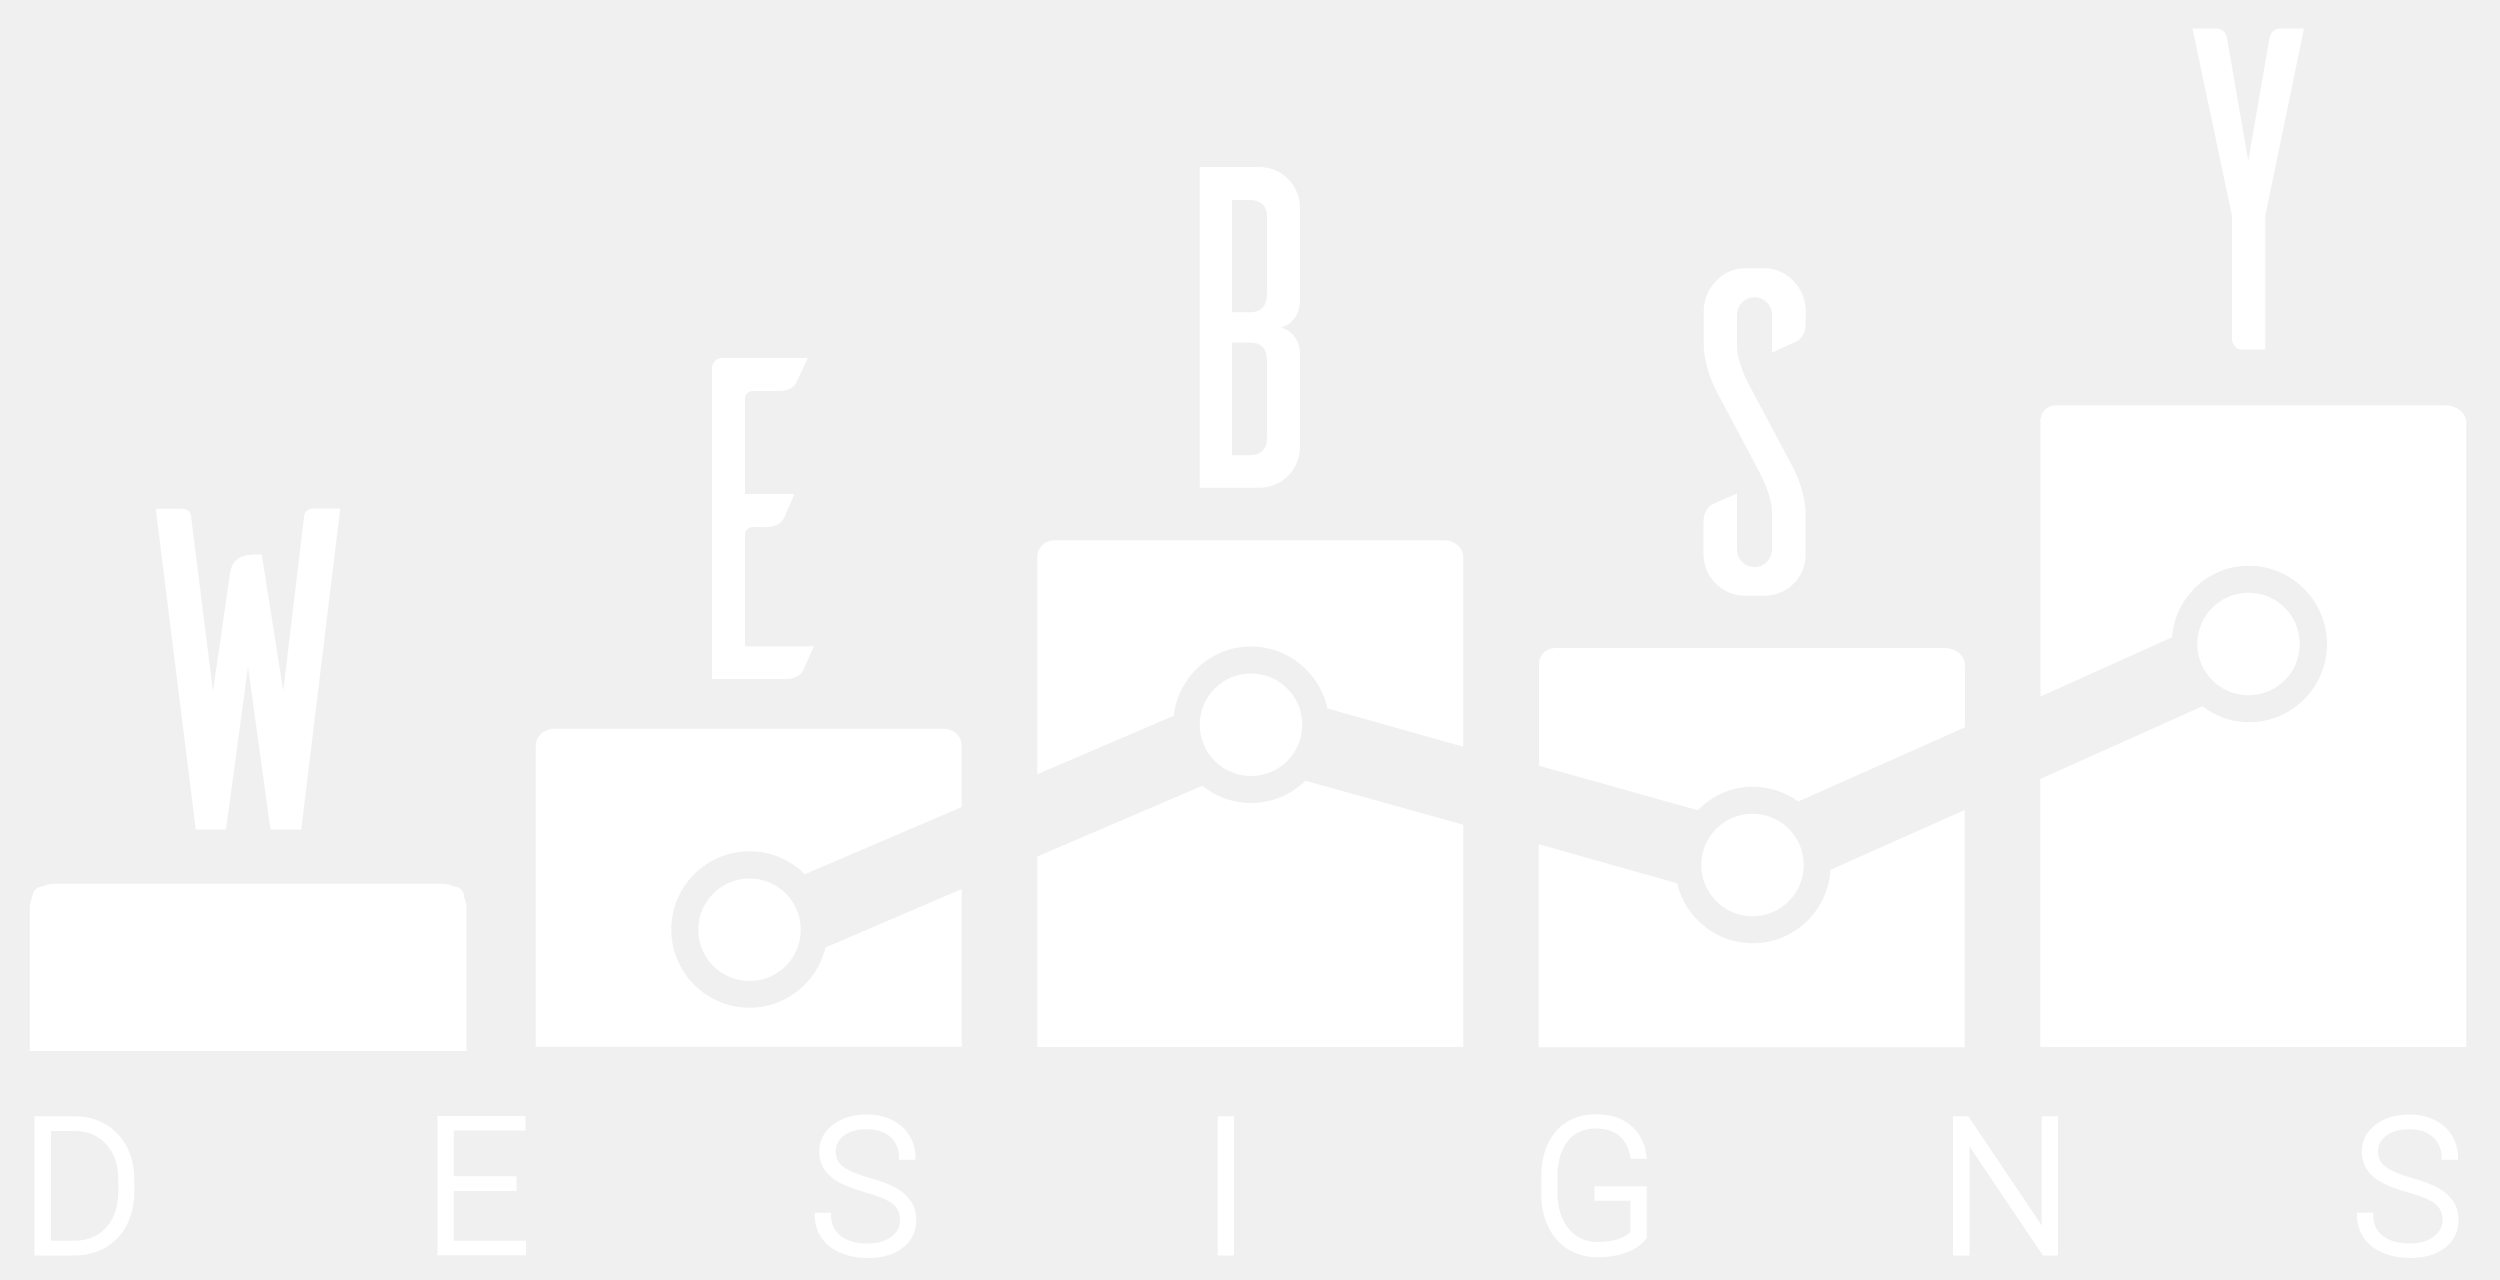
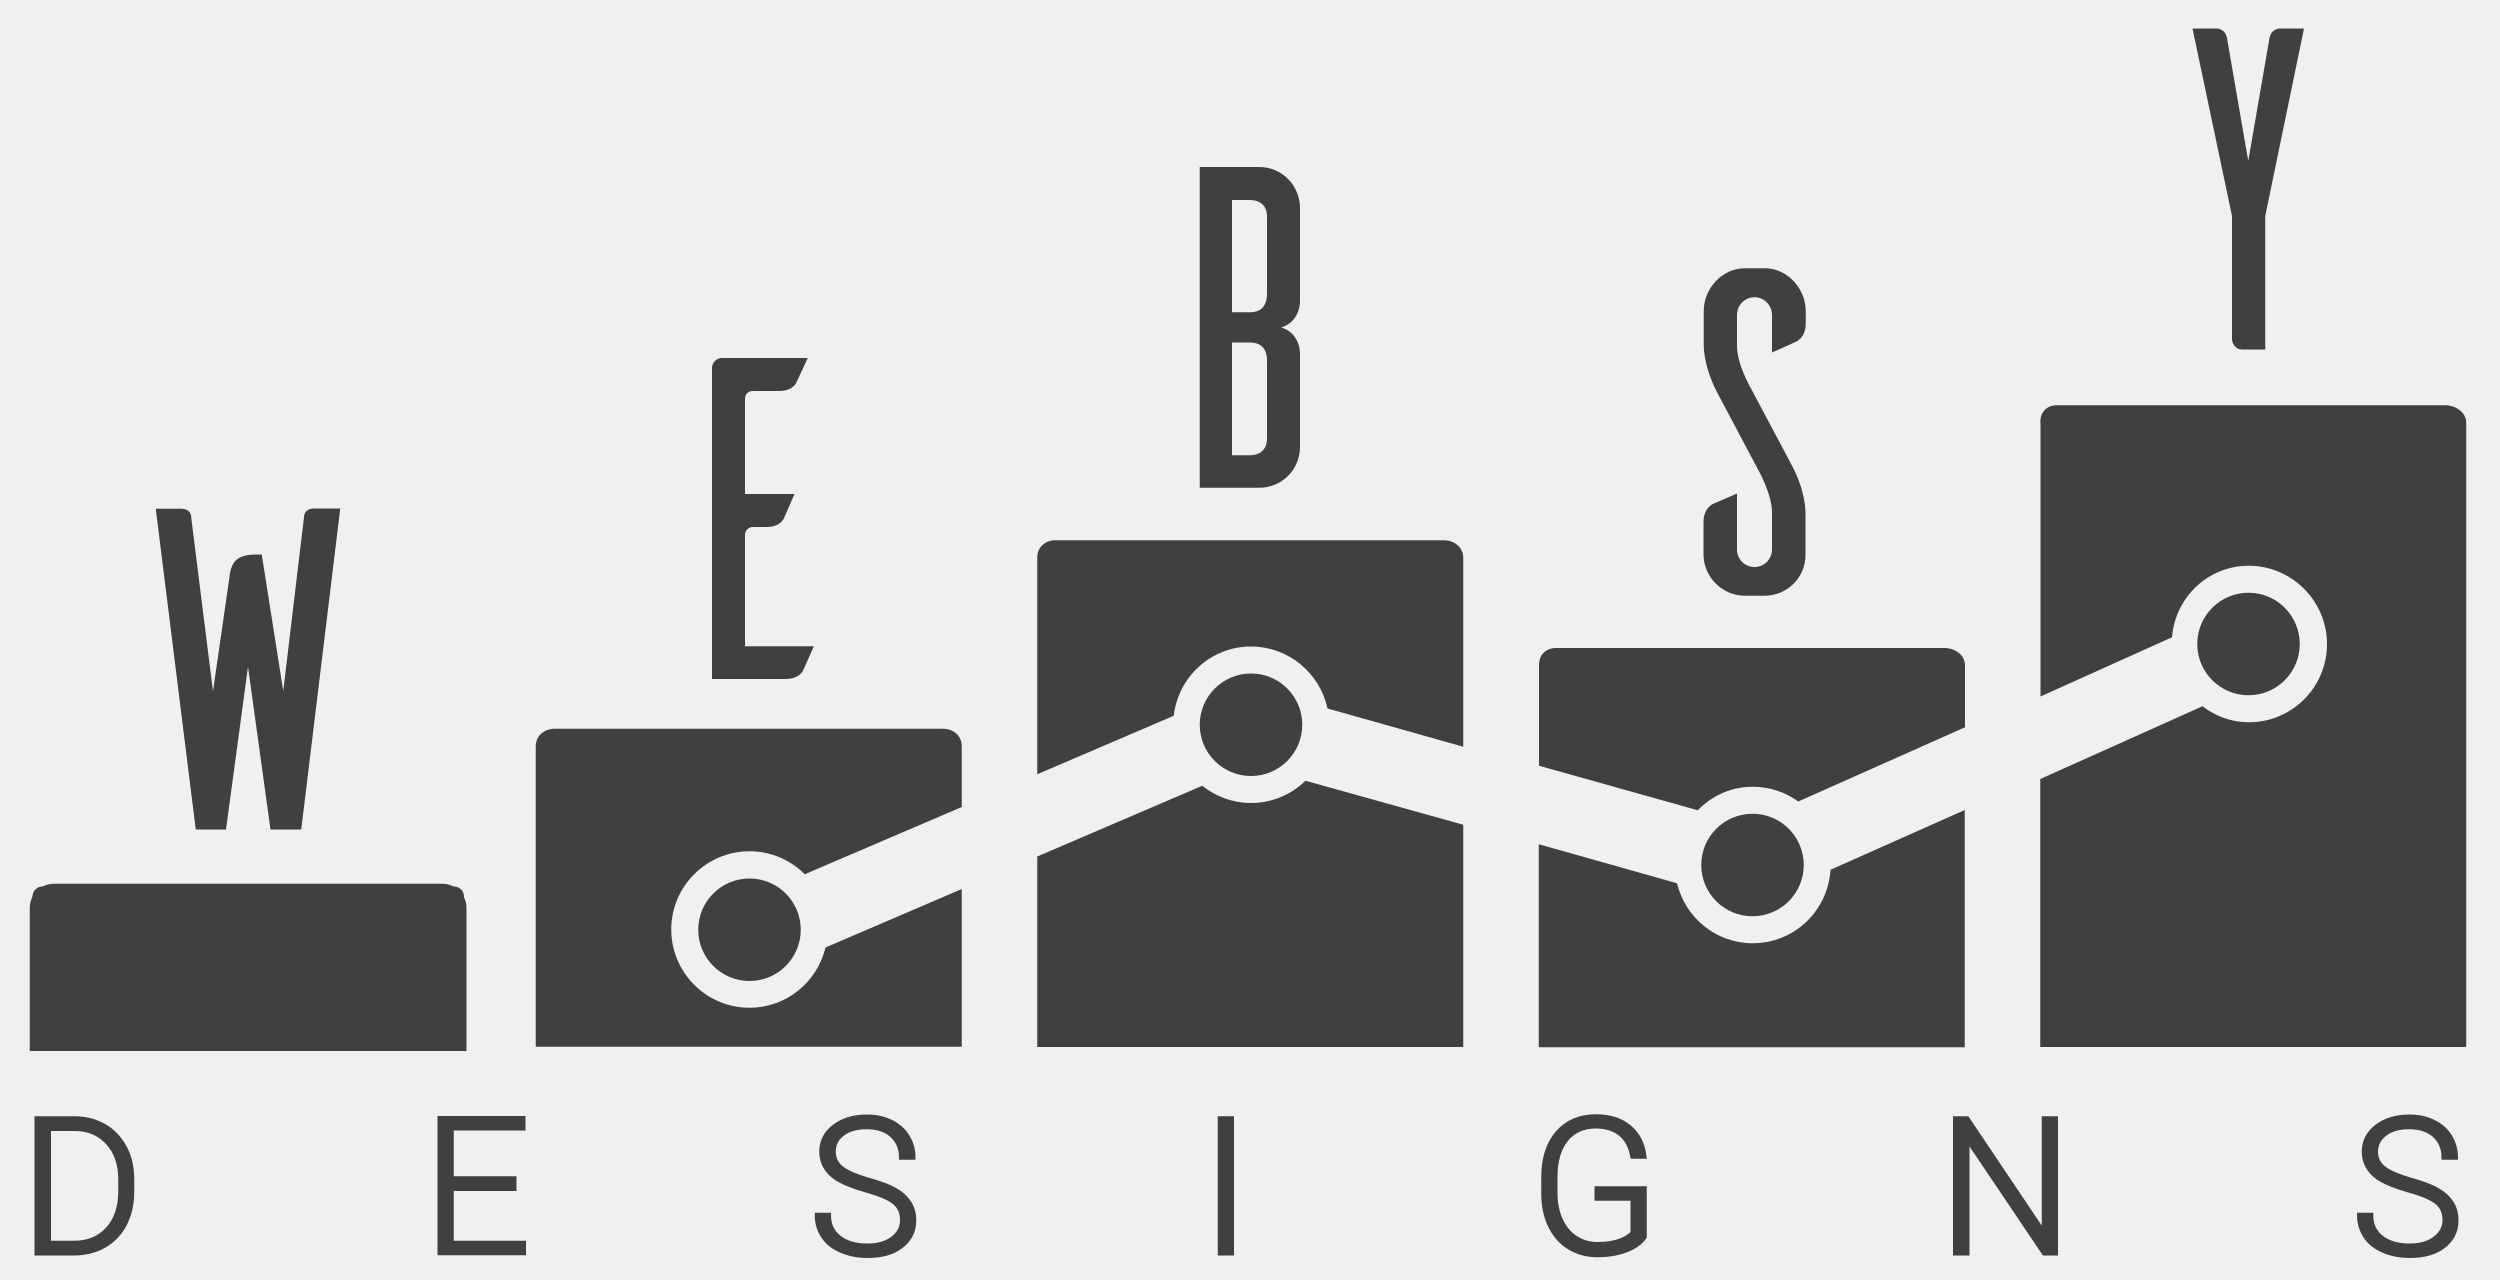
<svg xmlns="http://www.w3.org/2000/svg" version="1.1" id="Layer_1" x="0px" y="0px" viewBox="0 0 1000 511.9" style="enable-background:new 0 0 1000 511.9;" xml:space="preserve">
  <style type="text/css">
- 	.st0{fill:#FFFFFF;}
- 	.st1{fill:#FFFFFF;stroke:#FFFFFF;stroke-width:2;stroke-miterlimit:10;}
+ 	.st0{fill:#404040;}
+ 	.st1{fill:#404040;stroke:#404040;stroke-width:2;stroke-miterlimit:10;}
</style>
  <g id="XMLID_5_">
    <path id="XMLID_33_" class="st0" d="M13,419.3h172.6v-60.7c0-2.2-1.8-4-4-4H17c-2.2,0-4,1.8-4,4V419.3z" />
    <path id="XMLID_34_" class="st0" d="M11.9,363.2c0-5.4,4.4-9.7,9.7-9.7h155.3c5.4,0,9.7,4.4,9.7,9.7v57.2H11.9V363.2z M184.4,363.2   c0-4.2-3.4-7.5-7.5-7.5H21.6c-4.2,0-7.5,3.4-7.5,7.5v55h170.4V363.2z" />
  </g>
  <circle id="XMLID_9_" class="st0" cx="899.4" cy="257.6" r="20.5" />
  <path id="XMLID_43_" class="st0" d="M816.1,169.1c0-4.2,2.5-7,6.6-7h155.3c4.2,0,8.5,2.8,8.5,7v249.7H816.1V311.6l64.9-29.1  c5.2,4,11.5,6.4,18.6,6.4c17.2,0,31.2-14,31.2-31.3c0-17.2-14.1-31.3-31.3-31.3c-16.3,0-29.4,12.6-30.7,28.6l-52.6,23.7V169.1z" />
  <circle id="XMLID_37_" class="st0" cx="701" cy="346" r="20.5" />
  <circle id="XMLID_11_" class="st0" cx="500.4" cy="289.9" r="20.5" />
  <path id="XMLID_13_" class="st0" d="M701.1,377.3c16.6,0,30.1-13,31.1-29.4l53.7-23.9v94.9H615.5v-81.2l55.3,15.6  C674.1,367,686.3,377.3,701.1,377.3z" />
  <path id="XMLID_15_" class="st0" d="M622.5,259.2h155.3c4.2,0,8.2,2.8,8.2,7v24.7l-66.7,29.7c-5.1-3.7-11.4-5.9-18.2-5.9  c-8.7,0-16.3,3.6-22,9.4l-63.5-17.8v-40.1C615.5,262,618.3,259.2,622.5,259.2z" />
  <path id="XMLID_12_" class="st0" d="M214.3,298.5c0-4.2,3.4-7,7.6-7h155.3c4.2,0,7.5,2.8,7.5,7v24.3l-62.8,26.9  c-5.7-5.7-13.5-9.2-22.1-9.2c-17.2,0-31.3,14-31.3,31.3c0,17.2,14,31.3,31.3,31.3c14.8,0,27.1-10.3,30.4-24.1l54.5-23.4v63.1H214.3  V298.5z" />
  <circle id="XMLID_17_" class="st0" cx="299.8" cy="371.9" r="20.5" />
  <path id="XMLID_6_" class="st0" d="M500.4,321.2c8.5,0,16.1-3.4,21.8-8.9l63.1,17.6v88.9H414.9v-76.2l66-28.3  C486.3,318.6,493,321.2,500.4,321.2z" />
  <path id="XMLID_14_" class="st0" d="M422.2,216.1h155.3c4.2,0,7.8,2.8,7.8,7v75.6L531,283.4c-3-14.1-15.6-24.8-30.6-24.8  c-16,0-29.1,12.1-30.9,27.7l-54.6,23.4V223C414.9,218.9,418,216.1,422.2,216.1z" />
  <g>
    <path class="st1" d="M14.8,501.2v-53.7h15c4.4,0,8.3,1,11.8,3c3.5,2,6.2,4.9,8.2,8.6c2,3.7,2.9,8,2.9,12.8v4.9c0,4.8-1,9-2.9,12.8   c-1.9,3.7-4.7,6.6-8.2,8.6c-3.5,2-7.6,3-12.1,3H14.8z M19.4,451.3v46h10.2c5.7,0,10.2-1.9,13.6-5.6c3.4-3.8,5.1-8.8,5.1-15.2v-4.7   c0-6.2-1.7-11.1-5.1-14.8c-3.4-3.7-7.8-5.6-13.3-5.6H19.4z" />
    <path class="st1" d="M205.6,475.4h-25.1v21.9h28.9v3.8H176v-53.7h33.2v3.8h-28.7v20.3h25.1V475.4z" />
    <path class="st1" d="M361,488c0-3-1-5.3-3.1-7.1c-2.1-1.7-5.9-3.4-11.5-4.9c-5.6-1.6-9.6-3.3-12.2-5.1c-3.6-2.6-5.5-6-5.5-10.2   c0-4.1,1.7-7.4,5.1-10c3.4-2.6,7.7-3.9,13-3.9c3.6,0,6.8,0.7,9.6,2.1c2.8,1.4,5,3.3,6.5,5.8c1.5,2.5,2.3,5.2,2.3,8.2h-4.6   c0-3.7-1.3-6.6-3.8-8.9c-2.5-2.2-5.9-3.3-10.1-3.3c-4.1,0-7.4,0.9-9.8,2.8c-2.4,1.8-3.6,4.2-3.6,7.2c0,2.7,1.1,5,3.3,6.7   c2.2,1.7,5.7,3.2,10.5,4.6c4.8,1.3,8.5,2.7,10.9,4.1c2.5,1.4,4.3,3.1,5.6,5.1c1.3,2,1.9,4.3,1.9,7c0,4.2-1.7,7.6-5.1,10.2   c-3.4,2.6-7.8,3.8-13.4,3.8c-3.8,0-7.3-0.7-10.4-2s-5.6-3.2-7.2-5.7c-1.6-2.4-2.5-5.2-2.5-8.4h4.5c0,3.8,1.4,6.8,4.2,9   c2.8,2.2,6.6,3.3,11.3,3.3c4.2,0,7.5-0.9,10.1-2.8C359.8,493.5,361,491,361,488z" />
    <path class="st1" d="M492.6,501.2h-4.5v-53.7h4.5V501.2z" />
    <path class="st1" d="M657.7,494.8c-1.6,2.2-4,4-7.4,5.2c-3.4,1.3-7.1,1.9-11.3,1.9c-4.2,0-7.9-1-11.2-3c-3.3-2-5.8-4.9-7.6-8.6   c-1.8-3.7-2.7-7.9-2.7-12.7v-6.8c0-7.4,1.9-13.3,5.6-17.6c3.8-4.3,8.8-6.5,15.2-6.5c5.5,0,10,1.4,13.3,4.2c3.4,2.8,5.4,6.7,6,11.6   h-4.5c-0.7-3.9-2.3-6.9-4.8-9c-2.5-2-5.9-3.1-10-3.1c-5,0-9,1.8-11.9,5.3c-2.9,3.6-4.4,8.6-4.4,15.1v6.3c0,4.1,0.7,7.7,2.1,10.8   c1.4,3.1,3.4,5.6,6,7.3c2.6,1.7,5.6,2.6,8.9,2.6c3.9,0,7.3-0.6,10.1-1.8c1.8-0.8,3.2-1.8,4.1-2.8v-13.9h-14.4v-3.8h18.9V494.8z" />
    <path class="st1" d="M822.2,501.2h-4.5l-30.9-45.9v45.9h-4.6v-53.7h4.6l30.9,46v-46h4.5V501.2z" />
    <path class="st1" d="M978,488c0-3-1-5.3-3.1-7.1c-2.1-1.7-5.9-3.4-11.5-4.9c-5.6-1.6-9.6-3.3-12.2-5.1c-3.6-2.6-5.5-6-5.5-10.2   c0-4.1,1.7-7.4,5.1-10c3.4-2.6,7.7-3.9,13-3.9c3.6,0,6.8,0.7,9.6,2.1c2.8,1.4,5,3.3,6.5,5.8c1.5,2.5,2.3,5.2,2.3,8.2h-4.6   c0-3.7-1.3-6.6-3.8-8.9c-2.5-2.2-5.9-3.3-10.1-3.3c-4.1,0-7.4,0.9-9.8,2.8c-2.4,1.8-3.7,4.2-3.7,7.2c0,2.7,1.1,5,3.3,6.7   c2.2,1.7,5.7,3.2,10.5,4.6c4.8,1.3,8.5,2.7,10.9,4.1c2.5,1.4,4.3,3.1,5.6,5.1c1.3,2,1.9,4.3,1.9,7c0,4.2-1.7,7.6-5.1,10.2   c-3.4,2.6-7.8,3.8-13.4,3.8c-3.8,0-7.3-0.7-10.4-2c-3.2-1.4-5.6-3.2-7.2-5.7c-1.6-2.4-2.5-5.2-2.5-8.4h4.5c0,3.8,1.4,6.8,4.2,9   c2.8,2.2,6.6,3.3,11.3,3.3c4.2,0,7.5-0.9,10.1-2.8C976.7,493.5,978,491,978,488z" />
  </g>
  <path class="st0" d="M120.5,331.8h-12.3l-9-65.1l-8.8,65.1H78.3l-16-128.3h10.1c3.1,0,3.9,1.8,4,2.8l8.8,70.2l6.4-44.4  c0.7-7.5,2.9-10.3,11.4-10.3h1.7l8.6,54.6l8.4-70.4c0.2-0.9,1.1-2.6,3.9-2.6h10.5L120.5,331.8z" />
  <path class="st0" d="M325.5,258.6c-1.5,3.3-3.7,8.4-4.2,9.5c-0.9,1.7-2.9,3.5-7.2,3.5h-29.3V146.9c0.2-2,1.8-3.7,4-3.7h34.3  l-4.4,9.5c-0.7,1.7-2.8,3.7-7,3.7h-10.6c-1.8,0-3.1,1.3-3.1,3.1v38.1h19.8c-1.5,3.3-3.7,8.6-4.2,9.7c-0.9,1.6-2.7,3.5-7,3.5h-5.5  c-1.7,0-3.1,1.5-3.1,3.1v44.6H325.5z" />
  <path class="st0" d="M520,141.4V179c-0.2,9-7.3,16.1-16.3,16.1h-23.8V66.8h23.8c9,0,16.1,7.2,16.3,16.1v37.6c0,0,0.2,8.1-7.5,10.5  C520.2,133.3,520,141.4,520,141.4z M506.8,86.6c0-4.8-3.3-6.6-6.8-6.6h-7.2v44.9h7.2c3.5,0,6.8-1.6,6.8-7.5V86.6z M506.8,144.3  c0-5.7-3.3-7.3-6.8-7.3h-7.2v45.1h7.2c3.5,0,6.8-1.8,6.8-6.8V144.3z" />
  <path class="st0" d="M708.8,141v-14.9c0-4-3.1-7.2-7-7.2c-3.9,0-7,3.1-7,7.2v12.3c0,7.5,5.7,17.2,5.7,17.2l15.8,29.7  c6.4,11.7,5.9,20.4,5.9,20.4V222c0,9-7.3,16.3-16.5,16.3h-8.3c-8.8-0.4-15.8-7.5-16-16.3v-13.2c0-4.2,2-6.2,3.7-7.2  c1.1-0.4,6.4-2.8,9.7-4.2v22.4c0,3.9,3.1,7,7,7c3.9,0,7-3.1,7-7.1V205c0-7.5-5.7-17.4-5.7-17.4L687.4,158  c-6.4-11.7-5.9-20.4-5.9-20.4v-13.2c0-9,7.3-17.1,16.5-17.1h8.3c8.8,0.2,16,8.3,16,17.1v5c0,4.2-2,6.2-3.7,7.2  C717.4,137.1,712.3,139.5,708.8,141z" />
  <path class="st0" d="M906.1,86.4v53.4h-9.4c-2,0-3.7-1.7-3.9-3.9V86.4l-15.8-75h9.7c0.4,0,3.7,0.2,4.2,4.4l8.4,48.6l8.4-48.6  c0.5-4.2,3.9-4.4,4.2-4.4h9.7L906.1,86.4z" />
</svg>
